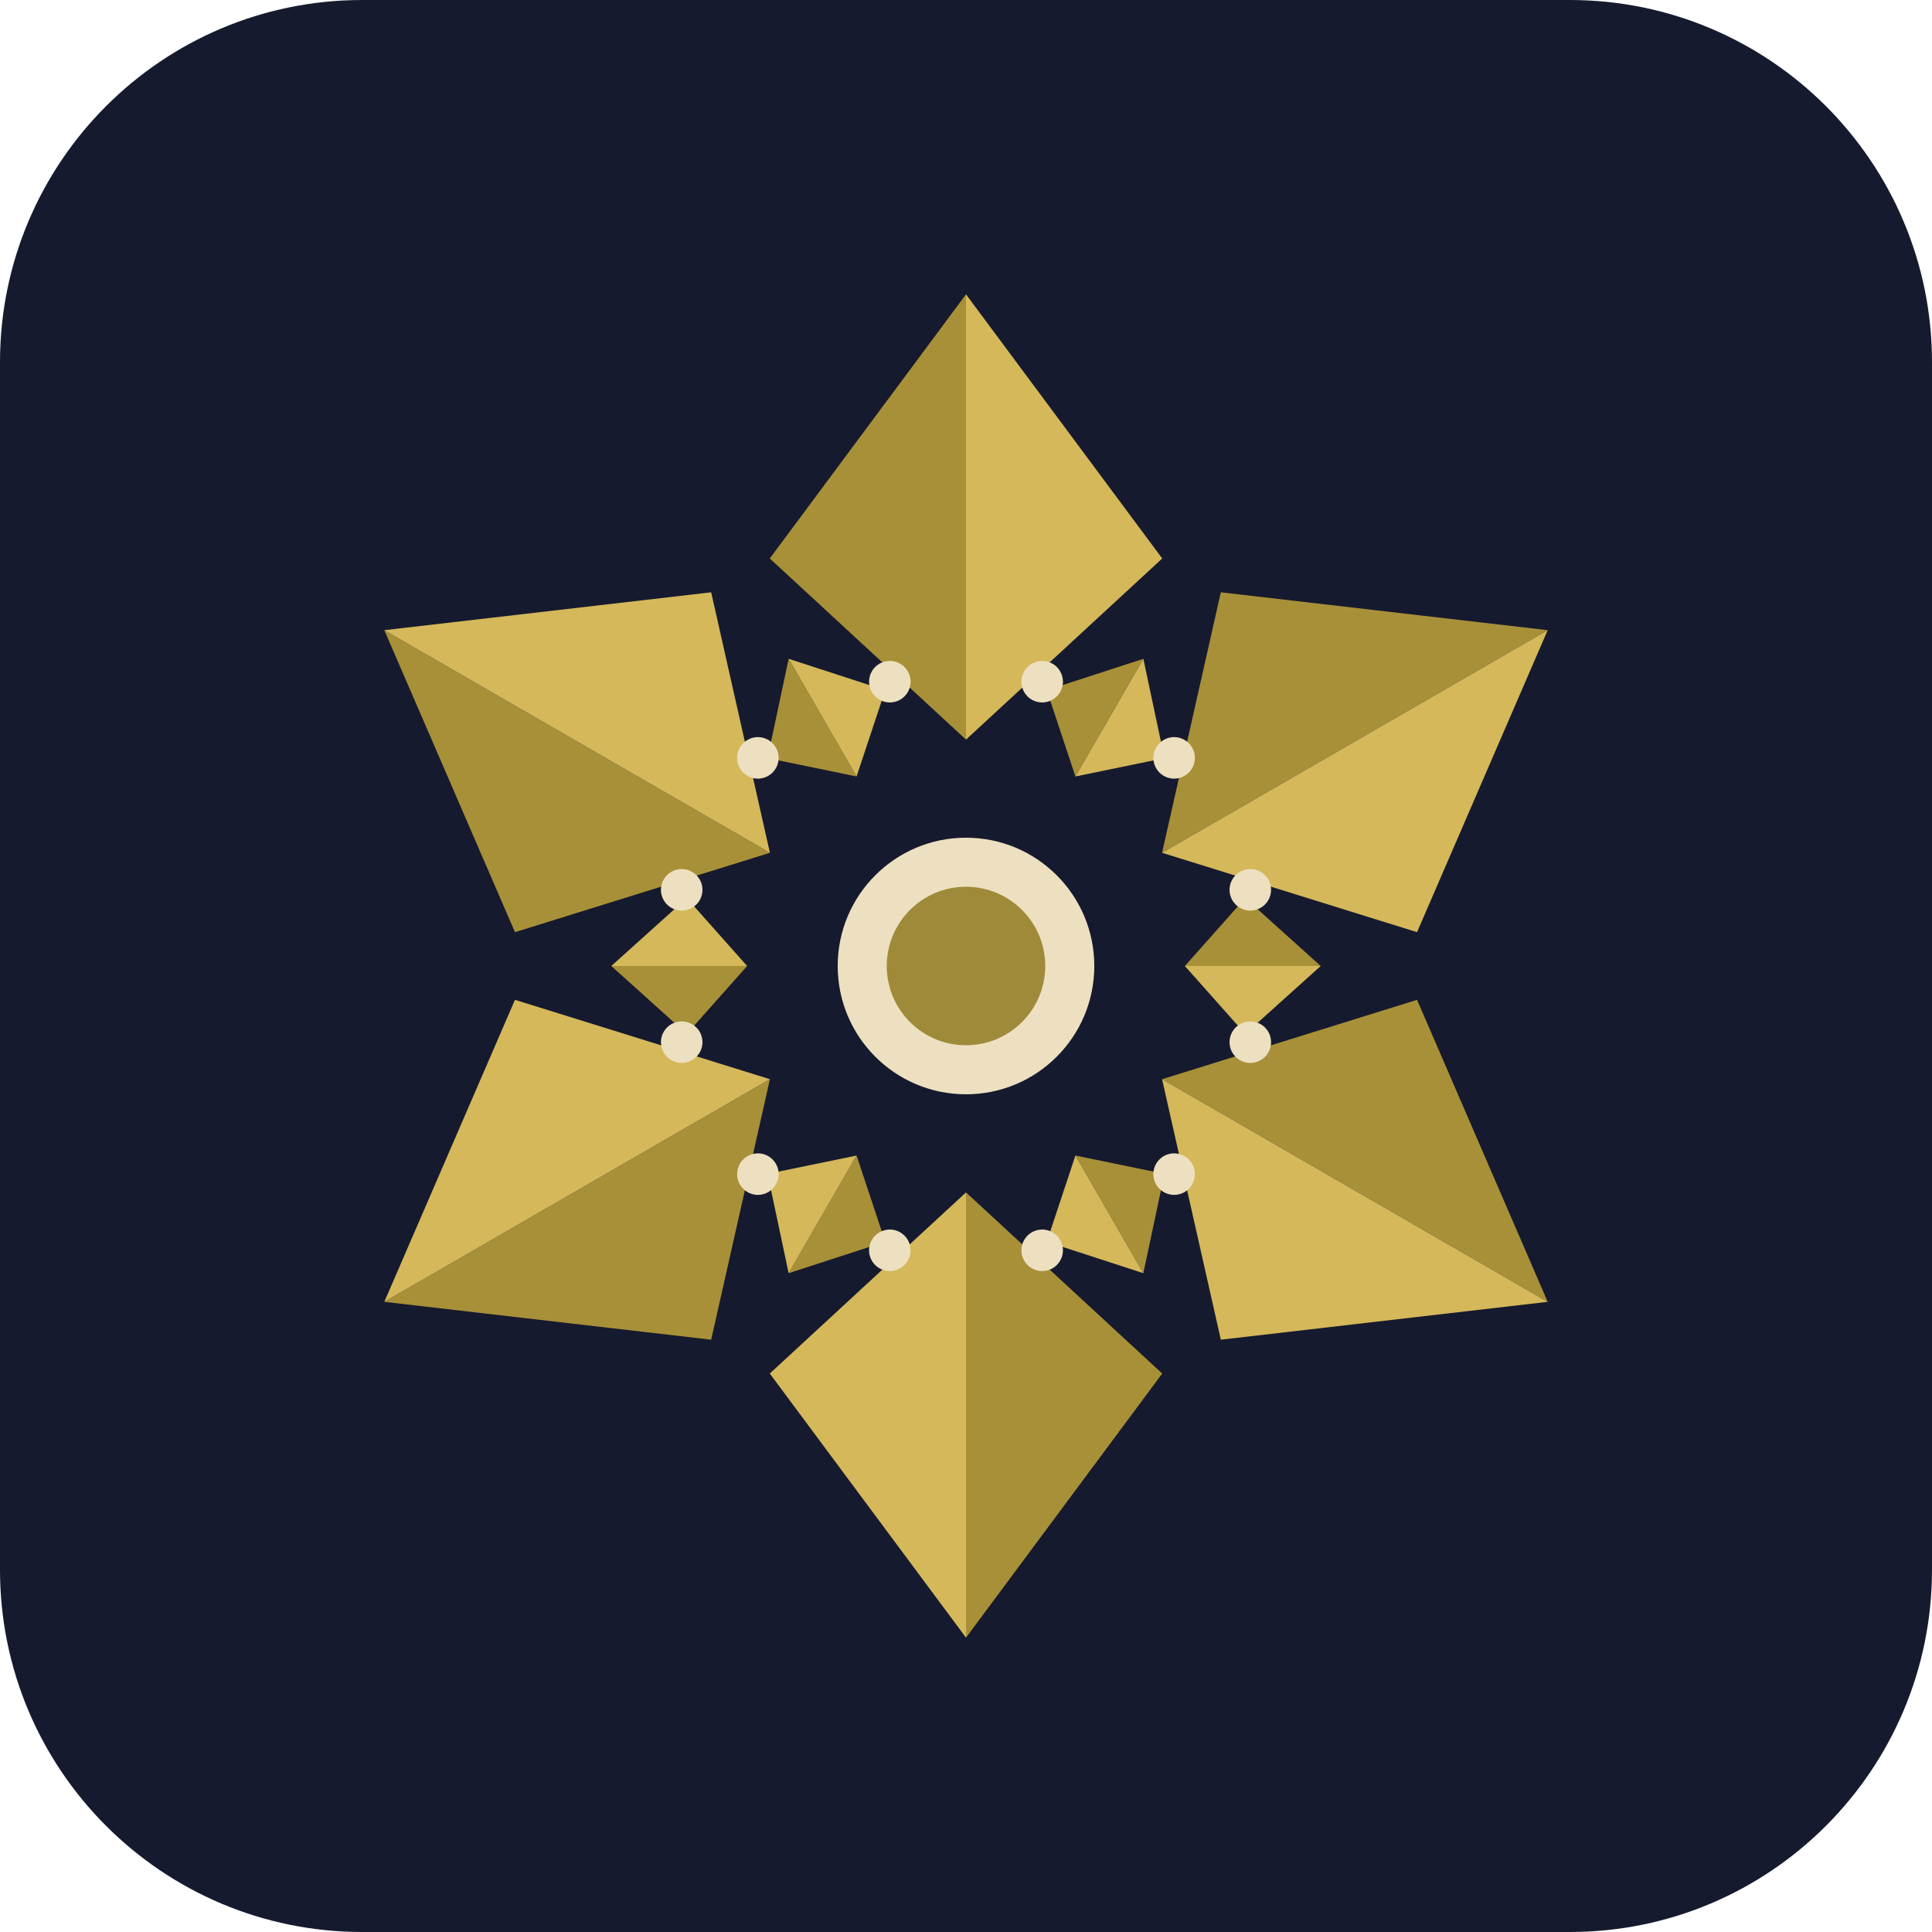
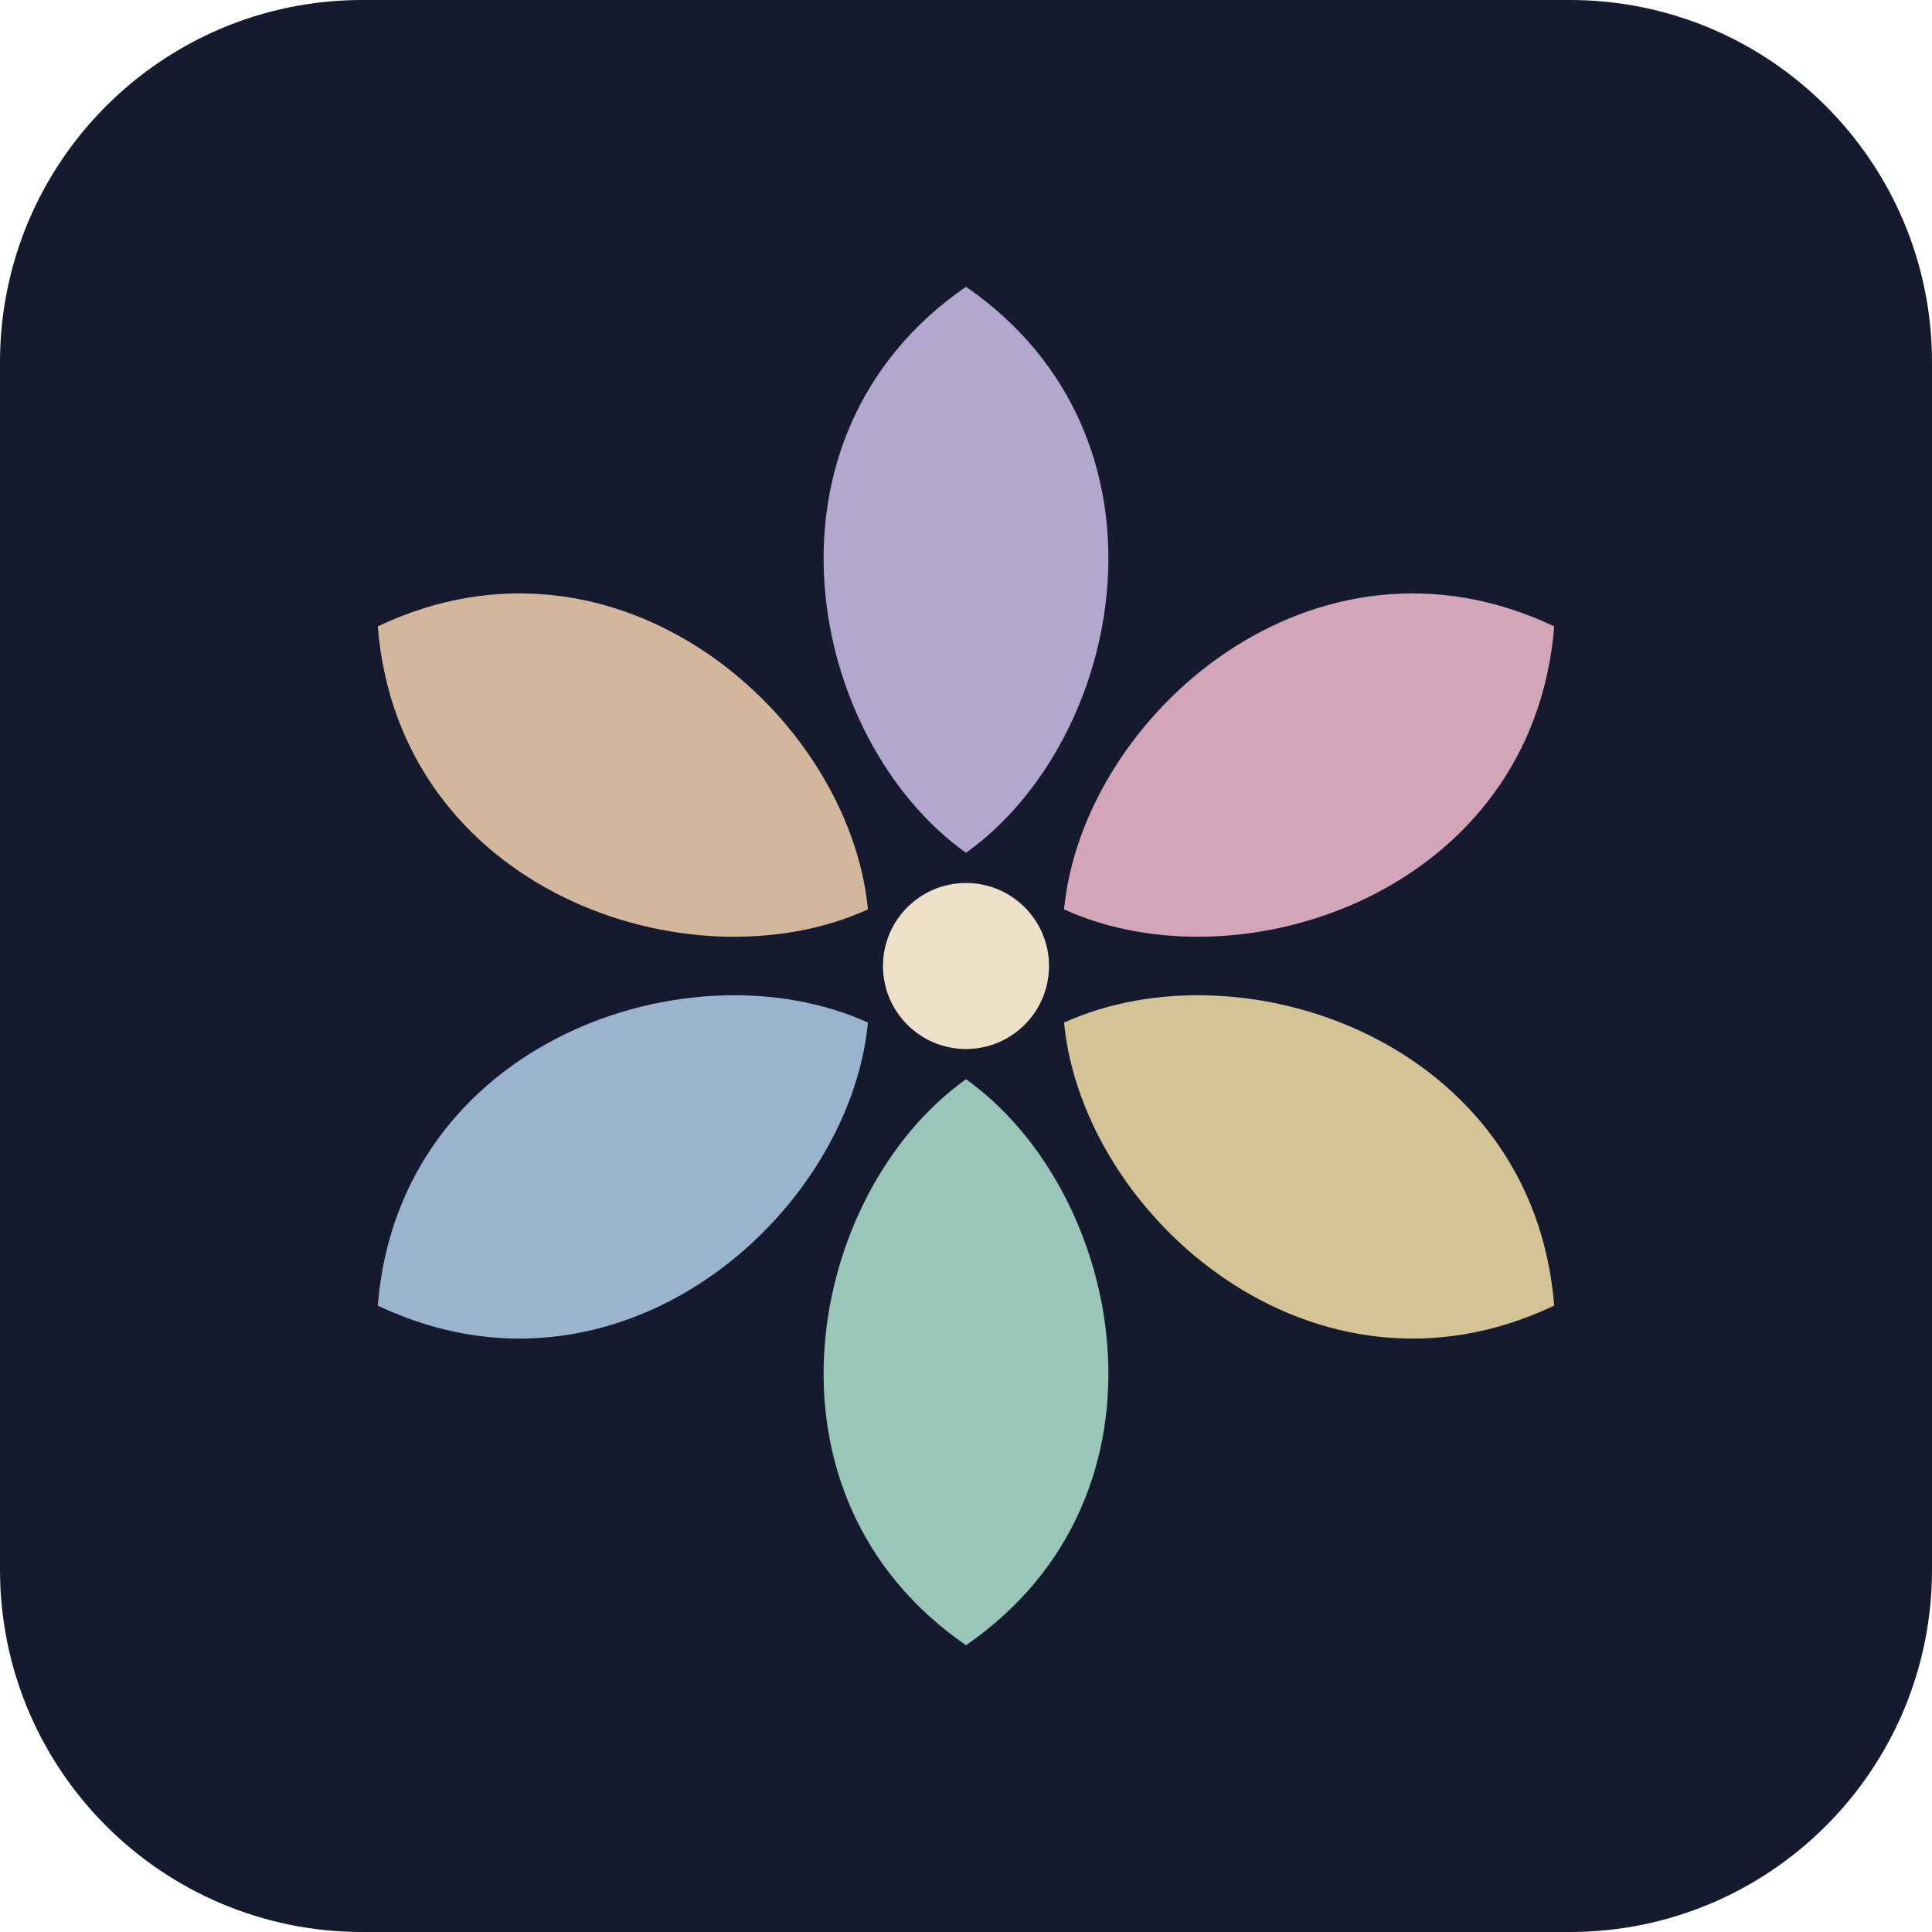
<svg xmlns="http://www.w3.org/2000/svg" viewBox="0 0 512 512">
  <rect width="512" height="512" rx="96" fill="#161a2e" />
  <g transform="translate(256,256)">
-     <polygon points="0,-178 -52,-108 0,-60" fill="#a89038" />
-     <polygon points="0,-178 52,-108 0,-60" fill="#d4b85a" />
+     <path d="M0,-30 C-42,-60 -58,-140 0,-180 C58,-140 42,-60 0,-30Z" fill="#c4b5e0" opacity="0.9" />
    <g transform="rotate(60)">
-       <polygon points="0,-178 -52,-108 0,-60" fill="#a89038" />
-       <polygon points="0,-178 52,-108 0,-60" fill="#d4b85a" />
+       <path d="M0,-30 C-42,-60 -58,-140 0,-180 C58,-140 42,-60 0,-30Z" fill="#e8b4c8" opacity="0.9" />
    </g>
    <g transform="rotate(120)">
-       <polygon points="0,-178 -52,-108 0,-60" fill="#a89038" />
-       <polygon points="0,-178 52,-108 0,-60" fill="#d4b85a" />
+       <path d="M0,-30 C-42,-60 -58,-140 0,-180 C58,-140 42,-60 0,-30Z" fill="#e8d5a0" opacity="0.9" />
    </g>
    <g transform="rotate(180)">
-       <polygon points="0,-178 -52,-108 0,-60" fill="#a89038" />
-       <polygon points="0,-178 52,-108 0,-60" fill="#d4b85a" />
+       <path d="M0,-30 C-42,-60 -58,-140 0,-180 C58,-140 42,-60 0,-30Z" fill="#a8d8c8" opacity="0.9" />
    </g>
    <g transform="rotate(240)">
-       <polygon points="0,-178 -52,-108 0,-60" fill="#a89038" />
-       <polygon points="0,-178 52,-108 0,-60" fill="#d4b85a" />
+       <path d="M0,-30 C-42,-60 -58,-140 0,-180 C58,-140 42,-60 0,-30Z" fill="#a8c4e0" opacity="0.9" />
    </g>
    <g transform="rotate(300)">
-       <polygon points="0,-178 -52,-108 0,-60" fill="#a89038" />
-       <polygon points="0,-178 52,-108 0,-60" fill="#d4b85a" />
+       <path d="M0,-30 C-42,-60 -58,-140 0,-180 C58,-140 42,-60 0,-30Z" fill="#e8c8a8" opacity="0.9" />
    </g>
-     <g transform="rotate(30)">
-       <polygon points="0,-94 -18,-74 0,-58" fill="#a89038" />
-       <polygon points="0,-94 18,-74 0,-58" fill="#d4b85a" />
-     </g>
-     <g transform="rotate(90)">
-       <polygon points="0,-94 -18,-74 0,-58" fill="#a89038" />
-       <polygon points="0,-94 18,-74 0,-58" fill="#d4b85a" />
-     </g>
-     <g transform="rotate(150)">
-       <polygon points="0,-94 -18,-74 0,-58" fill="#a89038" />
-       <polygon points="0,-94 18,-74 0,-58" fill="#d4b85a" />
-     </g>
-     <g transform="rotate(210)">
-       <polygon points="0,-94 -18,-74 0,-58" fill="#a89038" />
-       <polygon points="0,-94 18,-74 0,-58" fill="#d4b85a" />
-     </g>
-     <g transform="rotate(270)">
-       <polygon points="0,-94 -18,-74 0,-58" fill="#a89038" />
-       <polygon points="0,-94 18,-74 0,-58" fill="#d4b85a" />
-     </g>
-     <g transform="rotate(330)">
-       <polygon points="0,-94 -18,-74 0,-58" fill="#a89038" />
-       <polygon points="0,-94 18,-74 0,-58" fill="#d4b85a" />
-     </g>
-     <circle cx="0" cy="-78" r="5.5" fill="#ede0c0" transform="rotate(15)" />
-     <circle cx="0" cy="-78" r="5.5" fill="#ede0c0" transform="rotate(45)" />
-     <circle cx="0" cy="-78" r="5.5" fill="#ede0c0" transform="rotate(75)" />
-     <circle cx="0" cy="-78" r="5.5" fill="#ede0c0" transform="rotate(105)" />
-     <circle cx="0" cy="-78" r="5.5" fill="#ede0c0" transform="rotate(135)" />
-     <circle cx="0" cy="-78" r="5.5" fill="#ede0c0" transform="rotate(165)" />
-     <circle cx="0" cy="-78" r="5.5" fill="#ede0c0" transform="rotate(195)" />
-     <circle cx="0" cy="-78" r="5.5" fill="#ede0c0" transform="rotate(225)" />
-     <circle cx="0" cy="-78" r="5.5" fill="#ede0c0" transform="rotate(255)" />
-     <circle cx="0" cy="-78" r="5.5" fill="#ede0c0" transform="rotate(285)" />
-     <circle cx="0" cy="-78" r="5.5" fill="#ede0c0" transform="rotate(315)" />
-     <circle cx="0" cy="-78" r="5.5" fill="#ede0c0" transform="rotate(345)" />
-     <circle r="34" fill="#ede0c0" />
-     <circle r="21" fill="#9e8a38" />
+     <circle r="22" fill="#ede0c8" />
  </g>
</svg>
